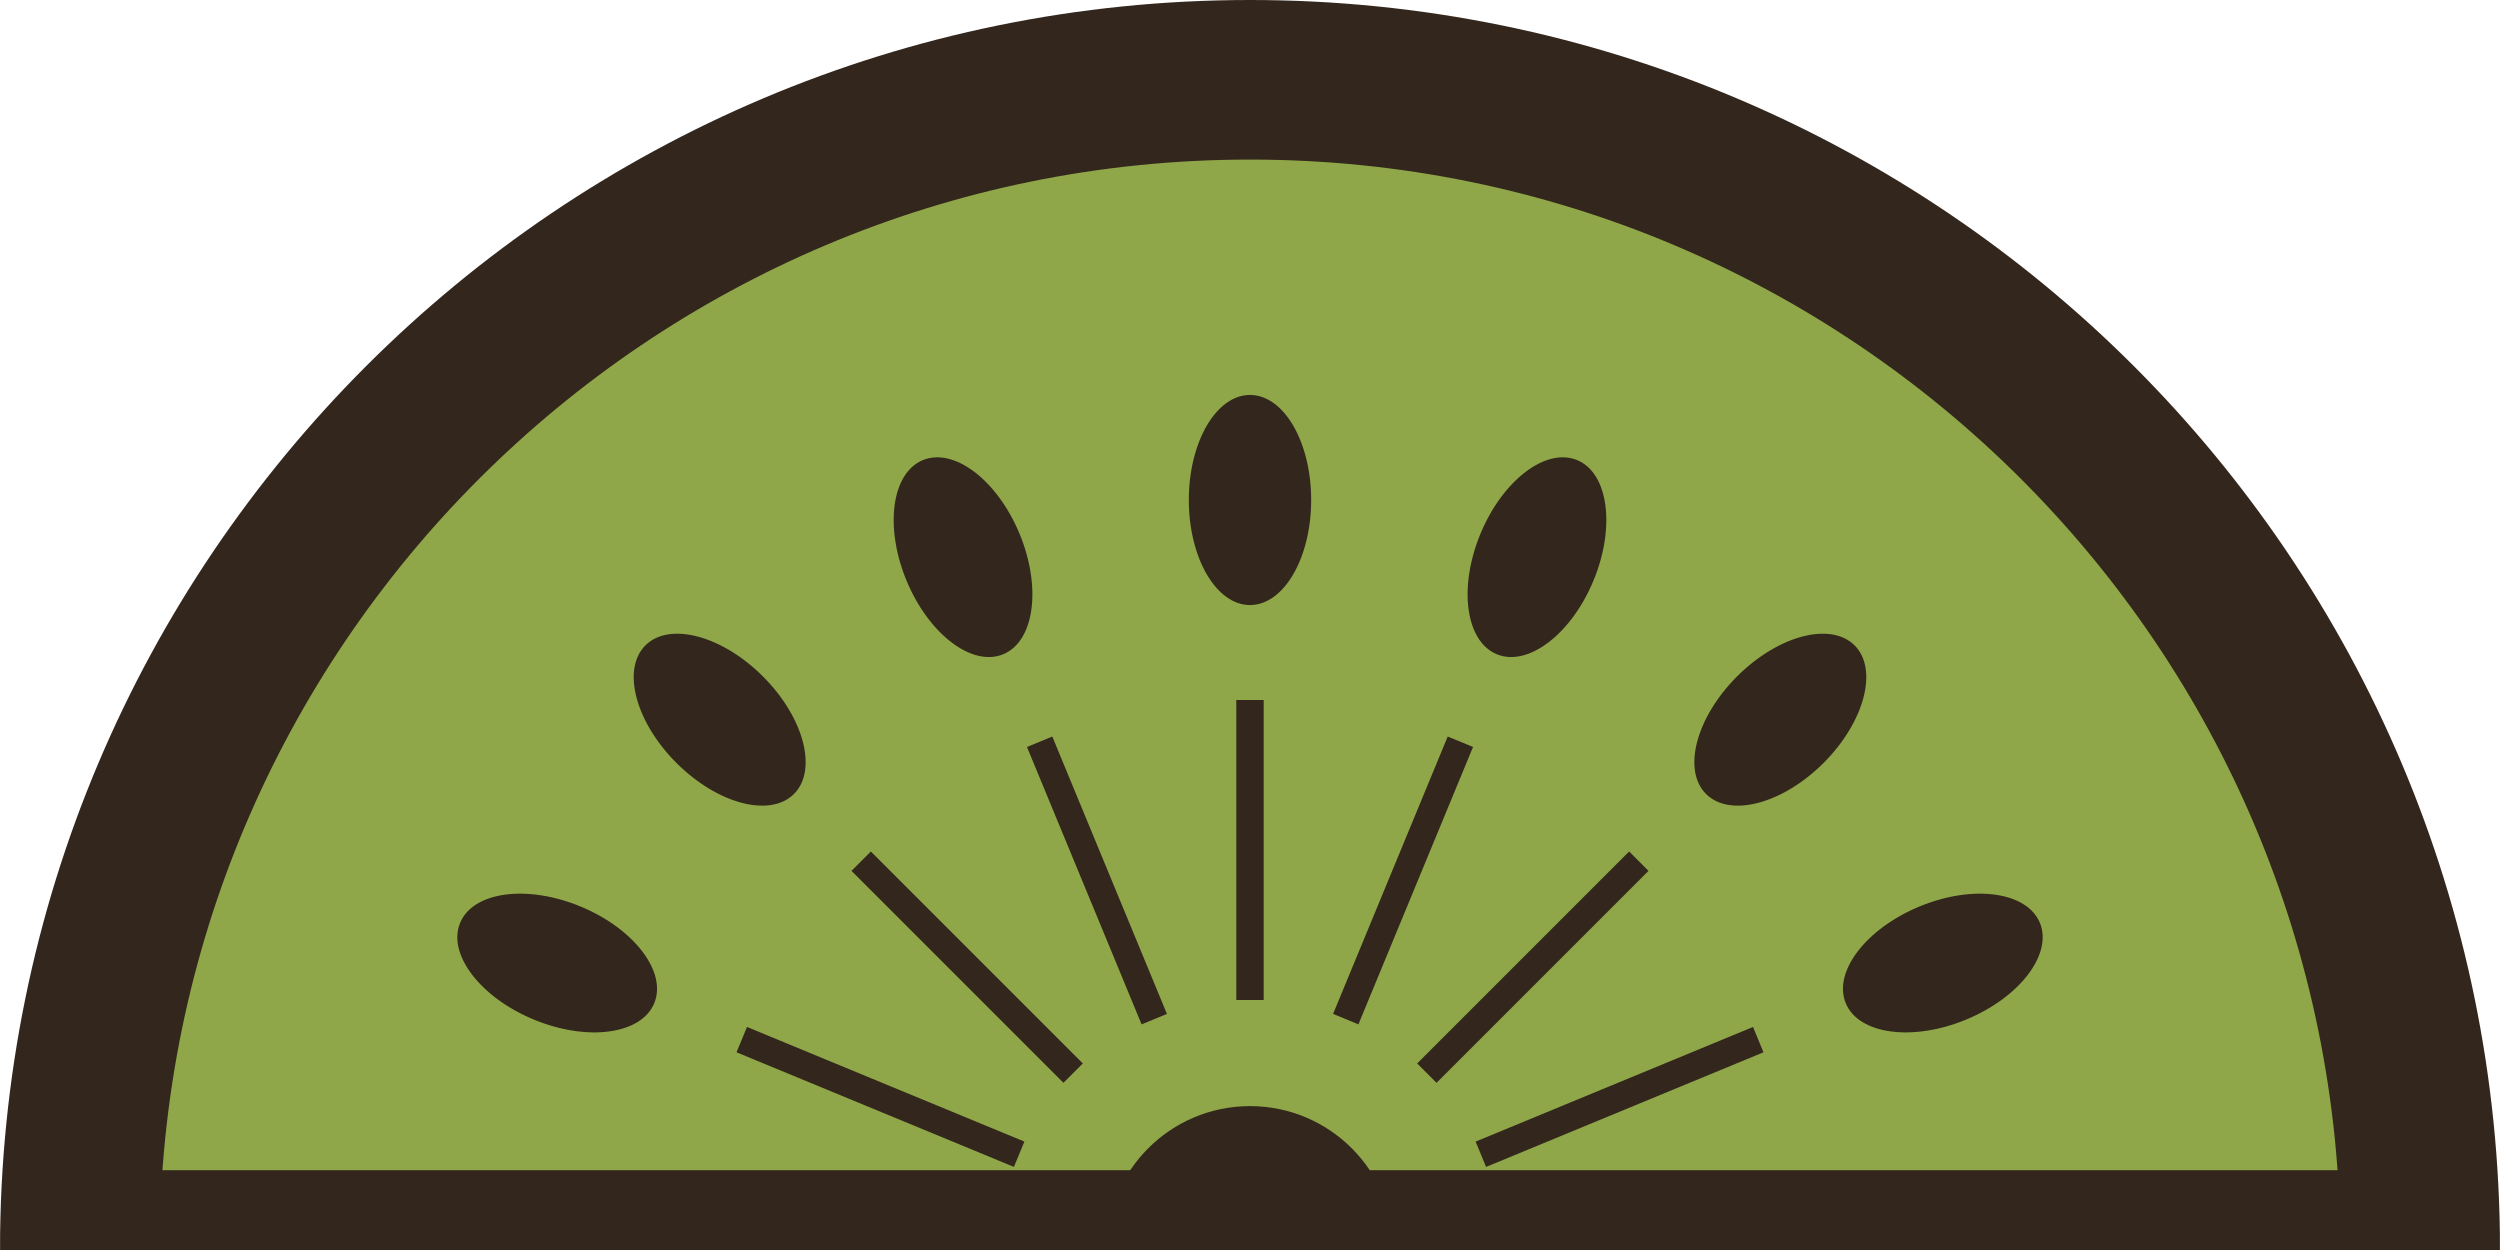
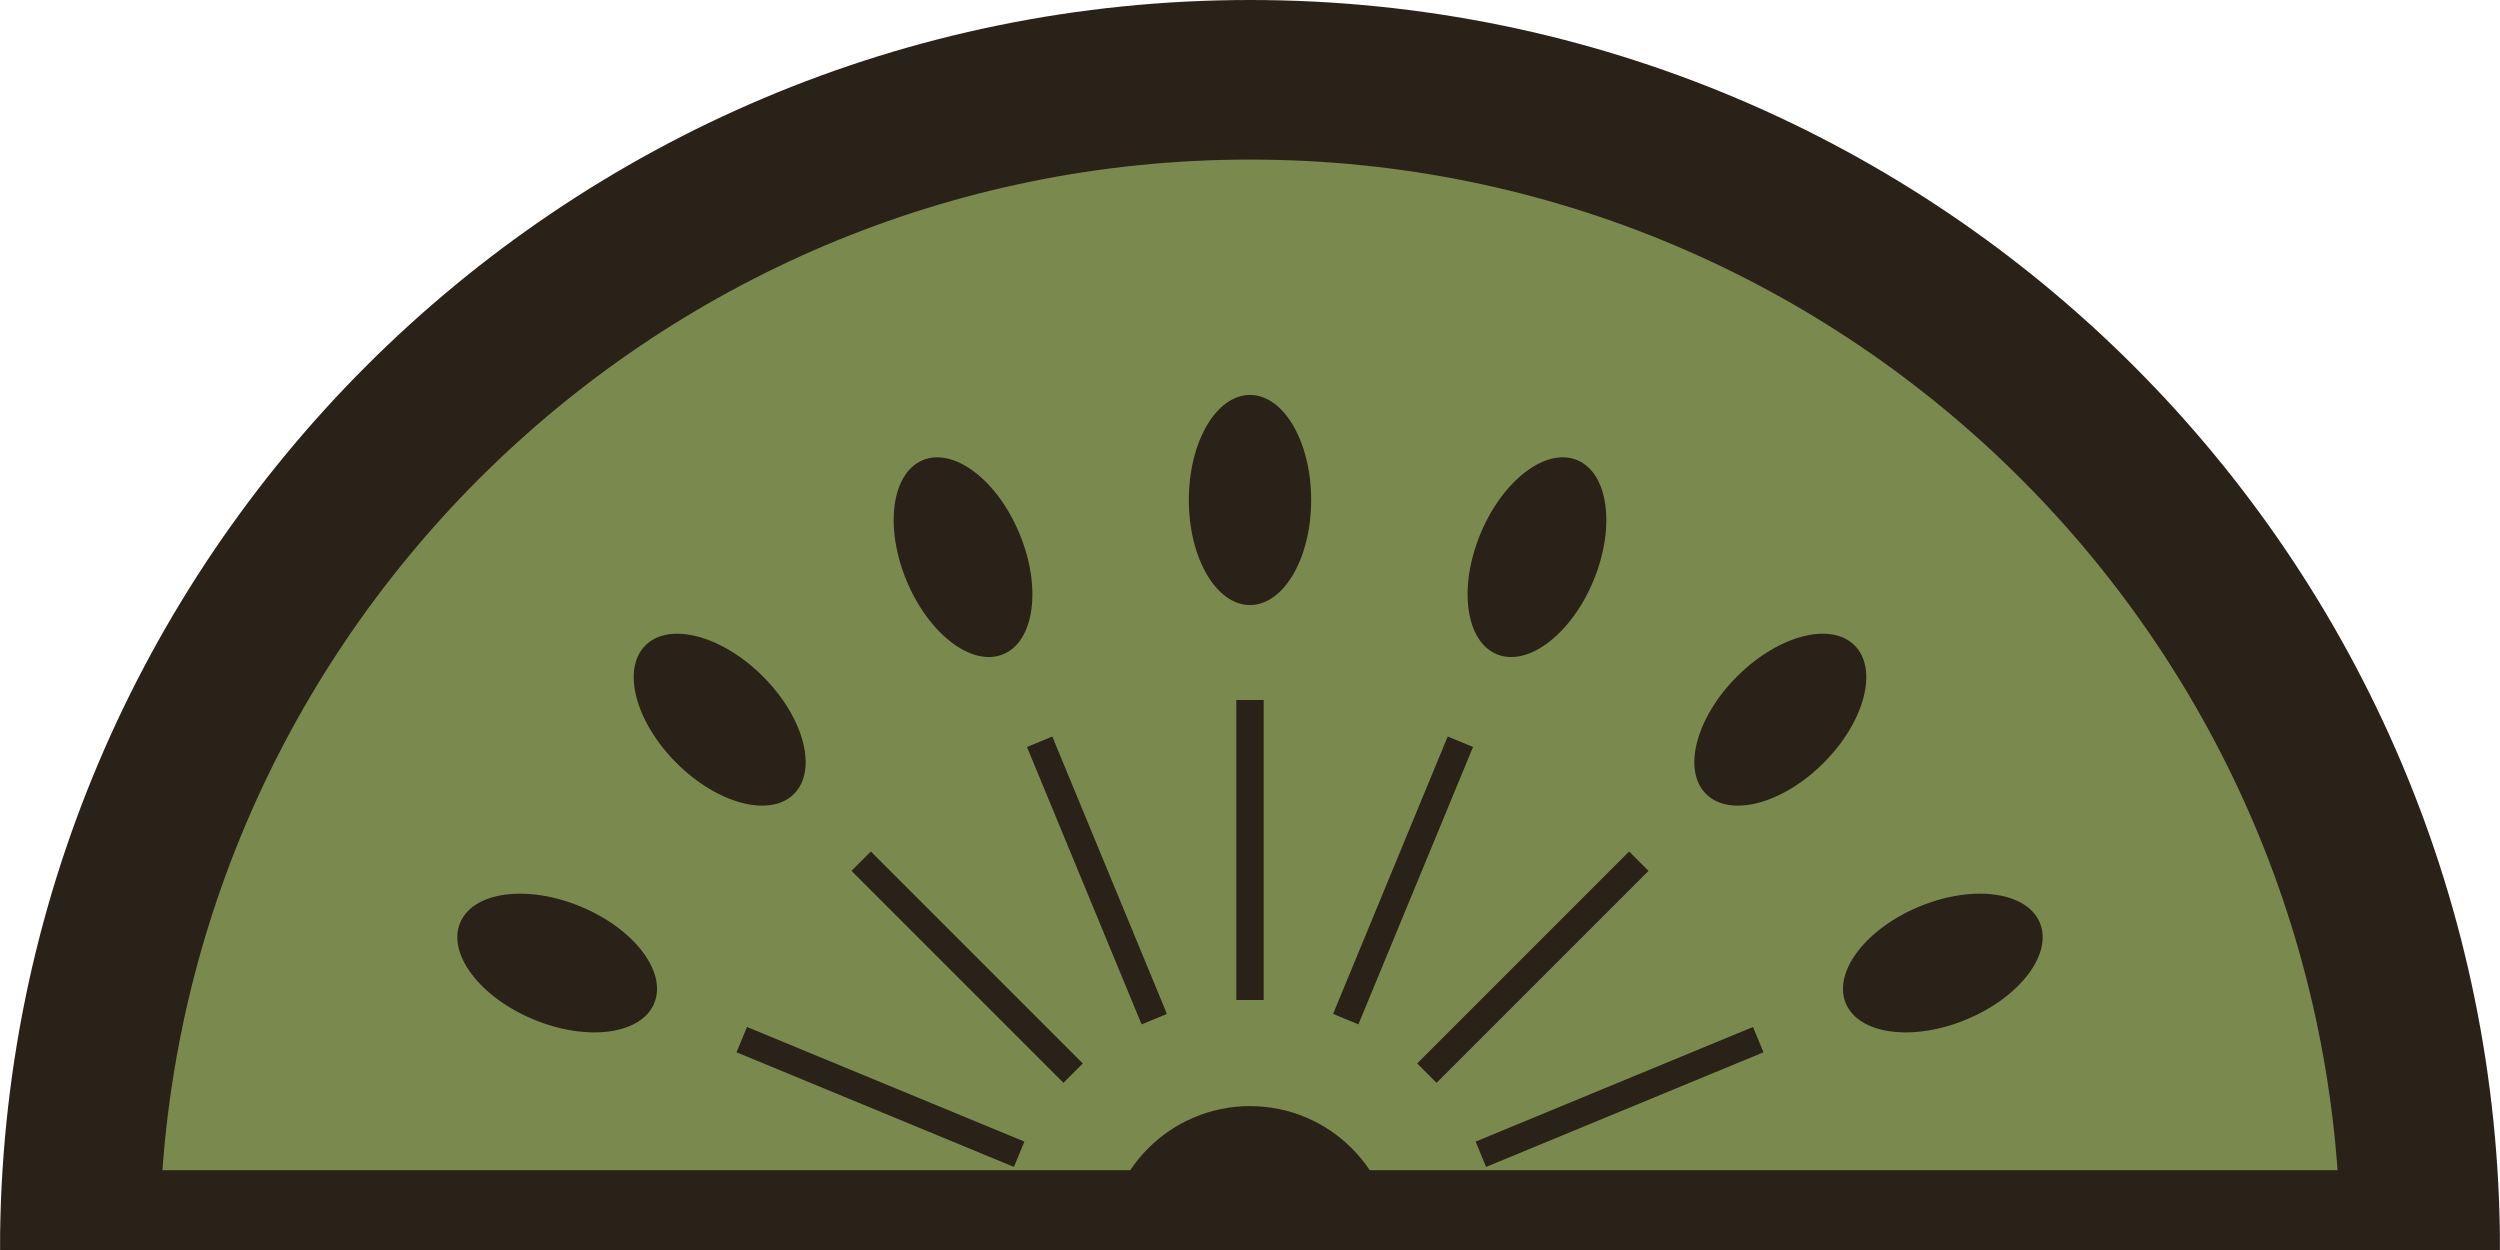
<svg xmlns="http://www.w3.org/2000/svg" viewBox="3 47 94 47" role="img" aria-label="KWiDi">
-   <path d="M6.00 94.00A44.00 44.00 0 0 1 94.00 94.00 Z" fill="#8FA748" stroke="none" />
-   <path d="M6.00 94.00A44.00 44.00 0 0 1 94.00 94.00 Z" fill="none" stroke="#33261D" stroke-width="6.00" stroke-linejoin="miter" />
-   <path d="M41.32 90.40L30.89 86.09M43.35 87.35L35.38 79.38M46.40 85.32L42.09 74.89M50.00 84.60L50.00 73.32M53.60 85.32L57.91 74.89M56.65 87.35L64.62 79.38M58.68 90.40L69.11 86.09" fill="none" stroke="#33261D" stroke-width="1.03" stroke-linecap="butt" />
-   <ellipse cx="23.95" cy="83.21" rx="2.30" ry="3.95" transform="rotate(112.5 23.95 83.21)" fill="#33261D" stroke="none" />
-   <ellipse cx="30.06" cy="74.06" rx="2.30" ry="3.95" transform="rotate(135.0 30.06 74.06)" fill="#33261D" stroke="none" />
-   <ellipse cx="39.21" cy="67.95" rx="2.30" ry="3.95" transform="rotate(157.5 39.21 67.95)" fill="#33261D" stroke="none" />
-   <ellipse cx="50.00" cy="65.80" rx="2.30" ry="3.95" transform="rotate(180.0 50.00 65.80)" fill="#33261D" stroke="none" />
-   <ellipse cx="60.79" cy="67.95" rx="2.30" ry="3.95" transform="rotate(202.5 60.79 67.95)" fill="#33261D" stroke="none" />
-   <ellipse cx="69.94" cy="74.06" rx="2.30" ry="3.95" transform="rotate(225.0 69.94 74.06)" fill="#33261D" stroke="none" />
-   <ellipse cx="76.05" cy="83.21" rx="2.30" ry="3.95" transform="rotate(247.5 76.05 83.21)" fill="#33261D" stroke="none" />
-   <path d="M44.59 94.00A5.41 5.41 0 0 1 55.41 94.00 Z" fill="#33261D" stroke="none" />
+   <path d="M6.00 94.00A44.00 44.00 0 0 1 94.00 94.00 Z" fill="#7A8A4E" stroke="none" />
+   <path d="M6.00 94.00A44.00 44.00 0 0 1 94.00 94.00 Z" fill="none" stroke="#2A2119" stroke-width="6.00" stroke-linejoin="miter" />
+   <path d="M41.32 90.40L30.89 86.09M43.35 87.35L35.38 79.38M46.40 85.32L42.09 74.89M50.00 84.60L50.00 73.32M53.60 85.32L57.91 74.89M56.65 87.35L64.62 79.38M58.68 90.40L69.11 86.09" fill="none" stroke="#2A2119" stroke-width="1.03" stroke-linecap="butt" />
+   <ellipse cx="23.95" cy="83.21" rx="2.30" ry="3.95" transform="rotate(112.5 23.95 83.21)" fill="#2A2119" stroke="none" />
+   <ellipse cx="30.06" cy="74.06" rx="2.30" ry="3.95" transform="rotate(135.0 30.06 74.06)" fill="#2A2119" stroke="none" />
+   <ellipse cx="39.21" cy="67.95" rx="2.30" ry="3.95" transform="rotate(157.5 39.21 67.95)" fill="#2A2119" stroke="none" />
+   <ellipse cx="50.00" cy="65.80" rx="2.30" ry="3.95" transform="rotate(180.0 50.00 65.80)" fill="#2A2119" stroke="none" />
+   <ellipse cx="60.79" cy="67.95" rx="2.30" ry="3.95" transform="rotate(202.5 60.79 67.95)" fill="#2A2119" stroke="none" />
+   <ellipse cx="69.94" cy="74.06" rx="2.30" ry="3.95" transform="rotate(225.0 69.94 74.06)" fill="#2A2119" stroke="none" />
+   <ellipse cx="76.05" cy="83.21" rx="2.30" ry="3.95" transform="rotate(247.5 76.05 83.21)" fill="#2A2119" stroke="none" />
+   <path d="M44.59 94.00A5.41 5.41 0 0 1 55.41 94.00 Z" fill="#2A2119" stroke="none" />
</svg>
